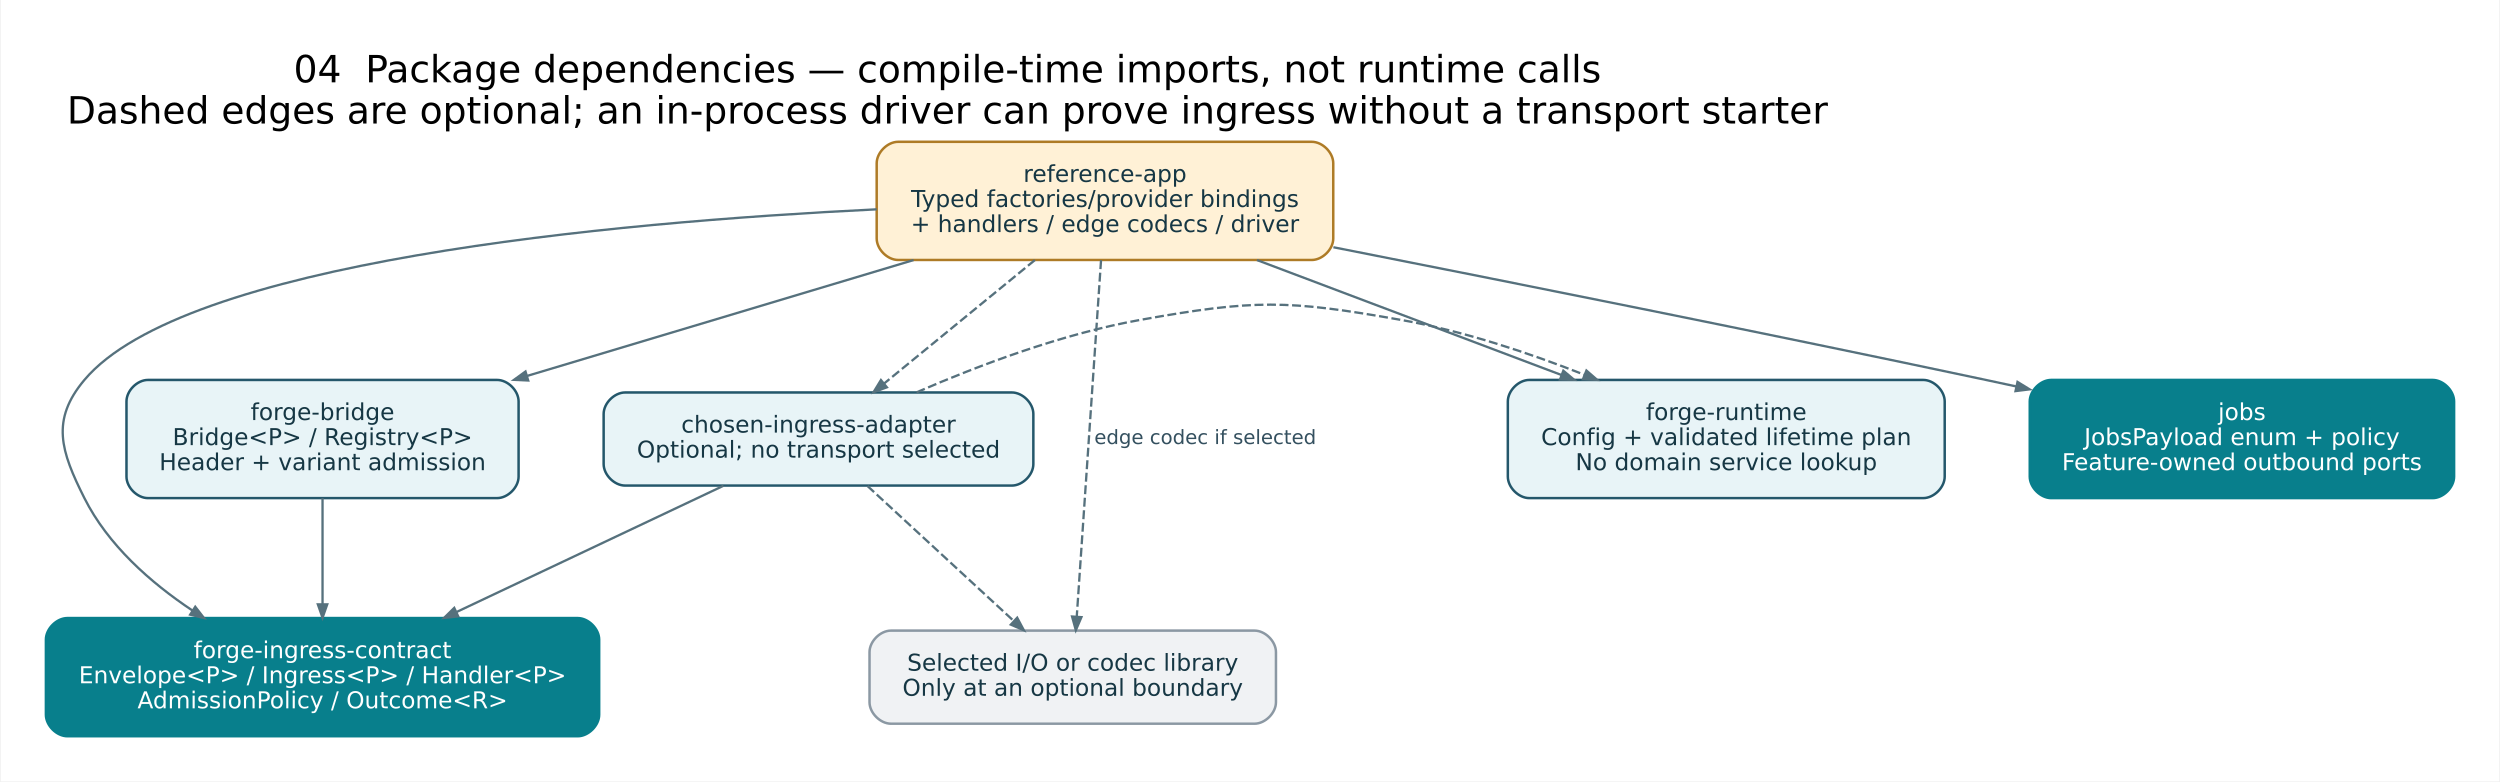
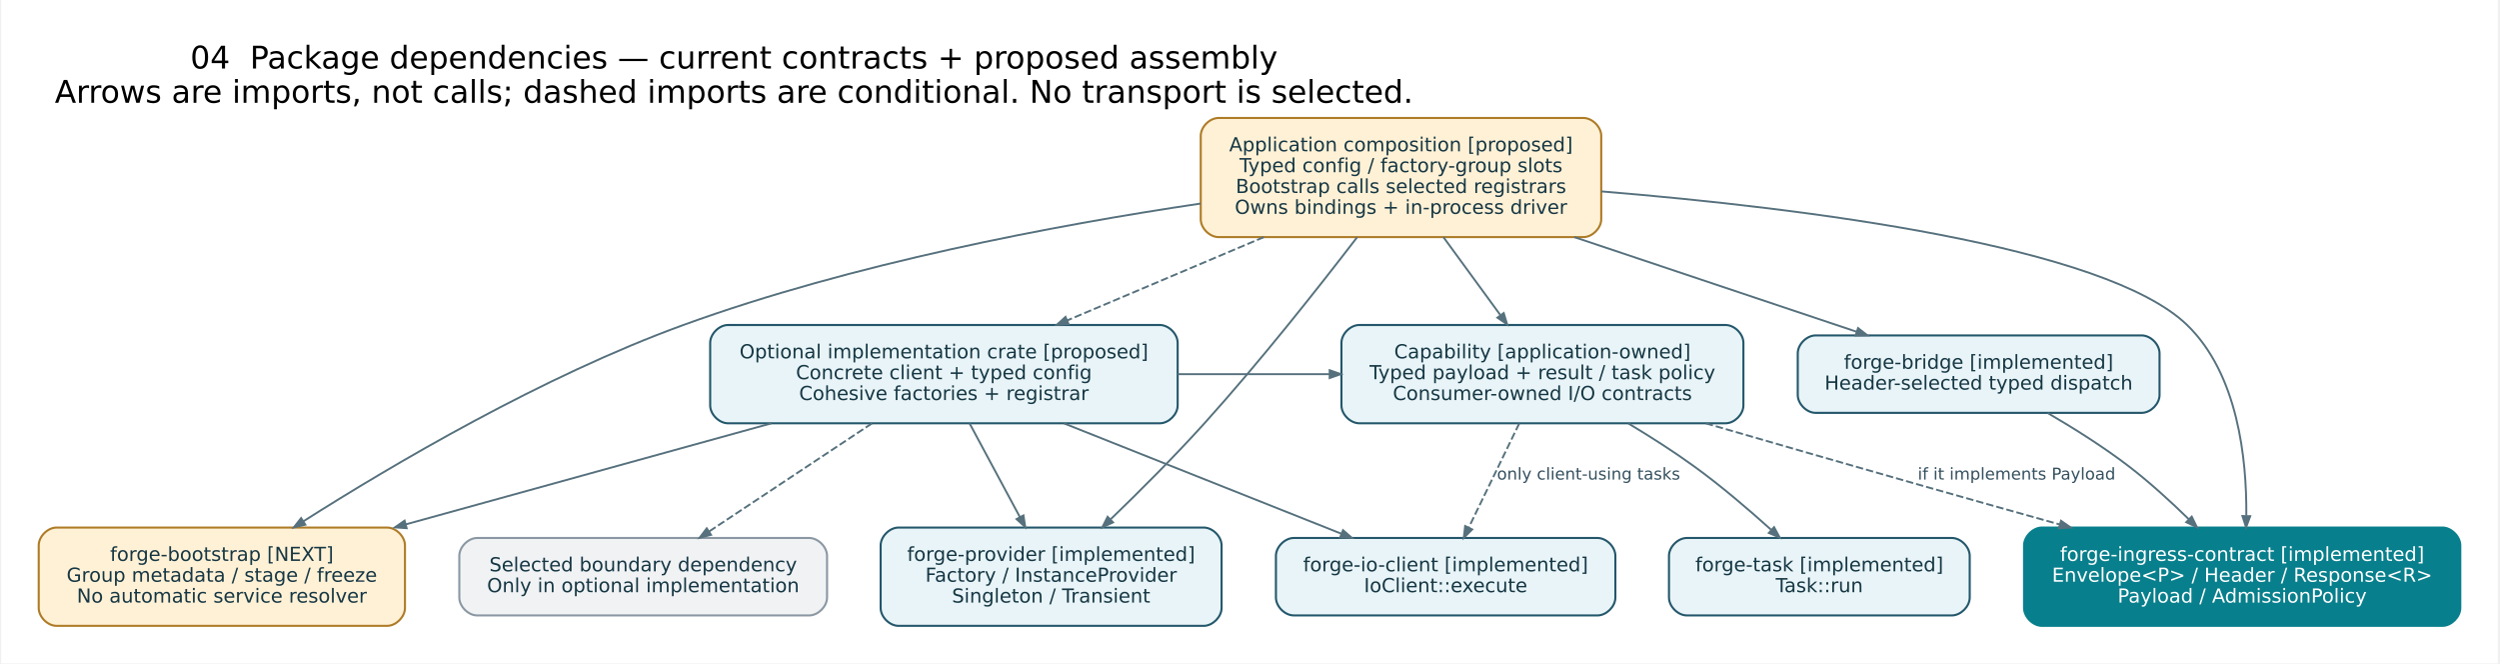
- <svg xmlns="http://www.w3.org/2000/svg" width="1395pt" height="436pt" viewBox="0.00 0.00 1395.40 436.40">
-   <g id="graph0" class="graph" transform="scale(1 1) rotate(0) translate(25.2 411.2)">
-     <polygon fill="white" stroke="transparent" points="-25.2,25.2 -25.2,-411.2 1370.2,-411.2 1370.2,25.2 -25.2,25.2" />
-     <text text-anchor="middle" x="503.5" y="-365.2" font-family="DejaVu Sans" font-size="21.00">04  Package dependencies — compile-time imports, not runtime calls</text>
-     <text text-anchor="middle" x="503.5" y="-342.2" font-family="DejaVu Sans" font-size="21.00">Dashed edges are optional; an in-process driver can prove ingress without a transport starter</text>
+ <svg xmlns="http://www.w3.org/2000/svg" width="1677pt" height="445pt" viewBox="0.00 0.00 1676.90 445.40">
+   <g id="graph0" class="graph" transform="scale(1 1) rotate(0) translate(25.2 420.2)">
+     <polygon fill="white" stroke="transparent" points="-25.2,25.2 -25.2,-420.2 1651.7,-420.2 1651.7,25.2 -25.2,25.2" />
+     <text text-anchor="middle" x="467" y="-374.2" font-family="DejaVu Sans" font-size="21.00">04  Package dependencies — current contracts + proposed assembly</text>
+     <text text-anchor="middle" x="467" y="-351.2" font-family="DejaVu Sans" font-size="21.00">Arrows are imports, not calls; dashed imports are conditional. No transport is selected.</text>
    <g id="node1" class="node">
-       <path fill="#fff1d6" stroke="#ae7b26" stroke-width="1.4" d="M707,-332C707,-332 476,-332 476,-332 470,-332 464,-326 464,-320 464,-320 464,-278 464,-278 464,-272 470,-266 476,-266 476,-266 707,-266 707,-266 713,-266 719,-272 719,-278 719,-278 719,-320 719,-320 719,-326 713,-332 707,-332" />
-       <text text-anchor="middle" x="591.5" y="-309.6" font-family="DejaVu Sans" font-size="13.00" fill="#163744">reference-app</text>
-       <text text-anchor="middle" x="591.5" y="-295.6" font-family="DejaVu Sans" font-size="13.00" fill="#163744">Typed factories/provider bindings</text>
-       <text text-anchor="middle" x="591.5" y="-281.6" font-family="DejaVu Sans" font-size="13.00" fill="#163744">+ handlers / edge codecs / driver</text>
+       <path fill="#fff1d6" stroke="#ae7b26" stroke-width="1.4" d="M1037.5,-341C1037.5,-341 792.5,-341 792.5,-341 786.5,-341 780.5,-335 780.5,-329 780.5,-329 780.5,-273 780.5,-273 780.5,-267 786.5,-261 792.5,-261 792.5,-261 1037.5,-261 1037.5,-261 1043.5,-261 1049.5,-267 1049.5,-273 1049.5,-273 1049.5,-329 1049.5,-329 1049.5,-335 1043.5,-341 1037.5,-341" />
+       <text text-anchor="middle" x="915" y="-318.6" font-family="DejaVu Sans" font-size="13.00" fill="#163744">Application composition [proposed]</text>
+       <text text-anchor="middle" x="915" y="-304.6" font-family="DejaVu Sans" font-size="13.00" fill="#163744">Typed config / factory-group slots</text>
+       <text text-anchor="middle" x="915" y="-290.6" font-family="DejaVu Sans" font-size="13.00" fill="#163744">Bootstrap calls selected registrars</text>
+       <text text-anchor="middle" x="915" y="-276.6" font-family="DejaVu Sans" font-size="13.00" fill="#163744">Owns bindings + in-process driver</text>
    </g>
    <g id="node2" class="node">
-       <path fill="#e8f4f7" stroke="#24576b" stroke-width="1.4" d="M539.5,-192C539.5,-192 323.5,-192 323.5,-192 317.5,-192 311.5,-186 311.5,-180 311.5,-180 311.5,-152 311.5,-152 311.5,-146 317.5,-140 323.5,-140 323.5,-140 539.5,-140 539.5,-140 545.5,-140 551.5,-146 551.5,-152 551.5,-152 551.5,-180 551.5,-180 551.5,-186 545.5,-192 539.5,-192" />
-       <text text-anchor="middle" x="431.5" y="-169.6" font-family="DejaVu Sans" font-size="13.00" fill="#163744">chosen-ingress-adapter</text>
-       <text text-anchor="middle" x="431.5" y="-155.6" font-family="DejaVu Sans" font-size="13.00" fill="#163744">Optional; no transport selected</text>
+       <path fill="#e8f4f7" stroke="#24576b" stroke-width="1.4" d="M1133,-202C1133,-202 887,-202 887,-202 881,-202 875,-196 875,-190 875,-190 875,-148 875,-148 875,-142 881,-136 887,-136 887,-136 1133,-136 1133,-136 1139,-136 1145,-142 1145,-148 1145,-148 1145,-190 1145,-190 1145,-196 1139,-202 1133,-202" />
+       <text text-anchor="middle" x="1010" y="-179.6" font-family="DejaVu Sans" font-size="13.00" fill="#163744">Capability [application-owned]</text>
+       <text text-anchor="middle" x="1010" y="-165.6" font-family="DejaVu Sans" font-size="13.00" fill="#163744">Typed payload + result / task policy</text>
+       <text text-anchor="middle" x="1010" y="-151.6" font-family="DejaVu Sans" font-size="13.00" fill="#163744">Consumer-owned I/O contracts</text>
+     </g>
+     <g id="edge1" class="edge">
+       <path fill="none" stroke="#56717d" stroke-width="1.3" d="M943.5,-261C955.57,-244.49 969.58,-225.31 981.63,-208.82" />
+       <polygon fill="#56717d" stroke="#56717d" stroke-width="1.3" points="984.01,-210.01 986.32,-202.41 979.77,-206.92 984.01,-210.01" />
+     </g>
+     <g id="node3" class="node">
+       <path fill="#e8f4f7" stroke="#24576b" stroke-width="1.4" d="M753,-202C753,-202 463,-202 463,-202 457,-202 451,-196 451,-190 451,-190 451,-148 451,-148 451,-142 457,-136 463,-136 463,-136 753,-136 753,-136 759,-136 765,-142 765,-148 765,-148 765,-190 765,-190 765,-196 759,-202 753,-202" />
+       <text text-anchor="middle" x="608" y="-179.6" font-family="DejaVu Sans" font-size="13.00" fill="#163744">Optional implementation crate [proposed]</text>
+       <text text-anchor="middle" x="608" y="-165.6" font-family="DejaVu Sans" font-size="13.00" fill="#163744">Concrete client + typed config</text>
+       <text text-anchor="middle" x="608" y="-151.6" font-family="DejaVu Sans" font-size="13.00" fill="#163744">Cohesive factories + registrar</text>
+     </g>
+     <g id="edge6" class="edge">
+       <path fill="none" stroke="#56717d" stroke-width="1.3" stroke-dasharray="5,2" d="M822.89,-261C780.9,-243.21 731.57,-222.33 690.77,-205.05" />
+       <polygon fill="#56717d" stroke="#56717d" stroke-width="1.3" points="691.71,-202.6 683.78,-202.09 689.66,-207.43 691.71,-202.6" />
+     </g>
+     <g id="node4" class="node">
+       <path fill="#fff1d6" stroke="#ae7b26" stroke-width="1.4" d="M234,-66C234,-66 12,-66 12,-66 6,-66 0,-60 0,-54 0,-54 0,-12 0,-12 0,-6 6,0 12,0 12,0 234,0 234,0 240,0 246,-6 246,-12 246,-12 246,-54 246,-54 246,-60 240,-66 234,-66" />
+       <text text-anchor="middle" x="123" y="-43.6" font-family="DejaVu Sans" font-size="13.00" fill="#163744">forge-bootstrap [NEXT]</text>
+       <text text-anchor="middle" x="123" y="-29.6" font-family="DejaVu Sans" font-size="13.00" fill="#163744">Group metadata / stage / freeze</text>
+       <text text-anchor="middle" x="123" y="-15.6" font-family="DejaVu Sans" font-size="13.00" fill="#163744">No automatic service resolver</text>
+     </g>
+     <g id="edge2" class="edge">
+       <path fill="none" stroke="#56717d" stroke-width="1.3" d="M780.4,-283.53C682.08,-268.91 546.66,-243.31 433,-202 338.63,-167.7 237.93,-108.39 177.75,-70.19" />
+       <polygon fill="#56717d" stroke="#56717d" stroke-width="1.3" points="179.07,-67.92 171.34,-66.1 176.25,-72.35 179.07,-67.92" />
+     </g>
+     <g id="node5" class="node">
+       <path fill="#e8f4f7" stroke="#24576b" stroke-width="1.4" d="M1412.5,-195C1412.5,-195 1193.5,-195 1193.5,-195 1187.5,-195 1181.5,-189 1181.5,-183 1181.5,-183 1181.5,-155 1181.5,-155 1181.5,-149 1187.5,-143 1193.5,-143 1193.5,-143 1412.5,-143 1412.5,-143 1418.5,-143 1424.5,-149 1424.5,-155 1424.5,-155 1424.5,-183 1424.5,-183 1424.5,-189 1418.5,-195 1412.5,-195" />
+       <text text-anchor="middle" x="1303" y="-172.6" font-family="DejaVu Sans" font-size="13.00" fill="#163744">forge-bridge [implemented]</text>
+       <text text-anchor="middle" x="1303" y="-158.6" font-family="DejaVu Sans" font-size="13.00" fill="#163744">Header-selected typed dispatch</text>
+     </g>
+     <g id="edge3" class="edge">
+       <path fill="none" stroke="#56717d" stroke-width="1.3" d="M1031.41,-261C1092.51,-240.52 1165.9,-215.94 1220.98,-197.48" />
+       <polygon fill="#56717d" stroke="#56717d" stroke-width="1.3" points="1222.01,-199.91 1228.28,-195.03 1220.34,-194.93 1222.01,-199.91" />
+     </g>
+     <g id="node6" class="node">
+       <path fill="#087f8c" stroke="#087f8c" stroke-width="1.4" d="M1614.5,-66C1614.5,-66 1345.5,-66 1345.5,-66 1339.5,-66 1333.5,-60 1333.5,-54 1333.5,-54 1333.5,-12 1333.5,-12 1333.5,-6 1339.5,0 1345.5,0 1345.5,0 1614.5,0 1614.5,0 1620.5,0 1626.5,-6 1626.5,-12 1626.5,-12 1626.5,-54 1626.5,-54 1626.5,-60 1620.5,-66 1614.5,-66" />
+       <text text-anchor="middle" x="1480" y="-43.6" font-family="DejaVu Sans" font-size="13.00" fill="white">forge-ingress-contract [implemented]</text>
+       <text text-anchor="middle" x="1480" y="-29.6" font-family="DejaVu Sans" font-size="13.00" fill="white">Envelope&lt;P&gt; / Header / Response&lt;R&gt;</text>
+       <text text-anchor="middle" x="1480" y="-15.6" font-family="DejaVu Sans" font-size="13.00" fill="white">Payload / AdmissionPolicy</text>
+     </g>
+     <g id="edge4" class="edge">
+       <path fill="none" stroke="#56717d" stroke-width="1.3" d="M1049.59,-291.69C1187.12,-280.38 1388.09,-255.11 1443,-202 1477.07,-169.05 1483.12,-112.38 1482.79,-74.07" />
+       <polygon fill="#56717d" stroke="#56717d" stroke-width="1.3" points="1485.41,-73.63 1482.63,-66.19 1480.16,-73.74 1485.41,-73.63" />
+     </g>
+     <g id="node7" class="node">
+       <path fill="#e8f4f7" stroke="#24576b" stroke-width="1.4" d="M782.5,-66C782.5,-66 577.5,-66 577.5,-66 571.5,-66 565.5,-60 565.5,-54 565.5,-54 565.5,-12 565.5,-12 565.5,-6 571.5,0 577.5,0 577.5,0 782.5,0 782.5,0 788.5,0 794.5,-6 794.5,-12 794.5,-12 794.5,-54 794.5,-54 794.5,-60 788.5,-66 782.5,-66" />
+       <text text-anchor="middle" x="680" y="-43.6" font-family="DejaVu Sans" font-size="13.00" fill="#163744">forge-provider [implemented]</text>
+       <text text-anchor="middle" x="680" y="-29.6" font-family="DejaVu Sans" font-size="13.00" fill="#163744">Factory / InstanceProvider</text>
+       <text text-anchor="middle" x="680" y="-15.6" font-family="DejaVu Sans" font-size="13.00" fill="#163744">Singleton / Transient</text>
    </g>
    <g id="edge5" class="edge">
-       <path fill="none" stroke="#56717d" stroke-width="1.3" stroke-dasharray="5,2" d="M552.36,-265.95C526.66,-244.92 493.28,-217.59 468.11,-196.98" />
-       <polygon fill="#56717d" stroke="#56717d" stroke-width="1.3" points="469.69,-194.88 462.23,-192.16 466.37,-198.94 469.69,-194.88" />
-     </g>
-     <g id="node3" class="node">
-       <path fill="#e8f4f7" stroke="#24576b" stroke-width="1.4" d="M1048.5,-199C1048.5,-199 828.5,-199 828.5,-199 822.5,-199 816.5,-193 816.5,-187 816.5,-187 816.5,-145 816.5,-145 816.5,-139 822.5,-133 828.5,-133 828.5,-133 1048.5,-133 1048.5,-133 1054.5,-133 1060.5,-139 1060.5,-145 1060.5,-145 1060.5,-187 1060.5,-187 1060.5,-193 1054.5,-199 1048.5,-199" />
-       <text text-anchor="middle" x="938.5" y="-176.6" font-family="DejaVu Sans" font-size="13.00" fill="#163744">forge-runtime</text>
-       <text text-anchor="middle" x="938.5" y="-162.6" font-family="DejaVu Sans" font-size="13.00" fill="#163744">Config + validated lifetime plan</text>
-       <text text-anchor="middle" x="938.5" y="-148.6" font-family="DejaVu Sans" font-size="13.00" fill="#163744">No domain service lookup</text>
-     </g>
-     <g id="edge1" class="edge">
-       <path fill="none" stroke="#56717d" stroke-width="1.3" d="M676.39,-265.95C727.94,-246.49 793.77,-221.64 846.56,-201.71" />
-       <polygon fill="#56717d" stroke="#56717d" stroke-width="1.3" points="847.5,-204.16 853.59,-199.06 845.65,-199.25 847.5,-204.16" />
-     </g>
-     <g id="node4" class="node">
-       <path fill="#e8f4f7" stroke="#24576b" stroke-width="1.4" d="M252,-199C252,-199 57,-199 57,-199 51,-199 45,-193 45,-187 45,-187 45,-145 45,-145 45,-139 51,-133 57,-133 57,-133 252,-133 252,-133 258,-133 264,-139 264,-145 264,-145 264,-187 264,-187 264,-193 258,-199 252,-199" />
-       <text text-anchor="middle" x="154.5" y="-176.6" font-family="DejaVu Sans" font-size="13.00" fill="#163744">forge-bridge</text>
-       <text text-anchor="middle" x="154.5" y="-162.6" font-family="DejaVu Sans" font-size="13.00" fill="#163744">Bridge&lt;P&gt; / Registry&lt;P&gt;</text>
-       <text text-anchor="middle" x="154.5" y="-148.6" font-family="DejaVu Sans" font-size="13.00" fill="#163744">Header + variant admission</text>
-     </g>
-     <g id="edge2" class="edge">
-       <path fill="none" stroke="#56717d" stroke-width="1.3" d="M484.6,-265.95C419.14,-246.33 335.41,-221.23 268.66,-201.22" />
-       <polygon fill="#56717d" stroke="#56717d" stroke-width="1.3" points="269.37,-198.69 261.43,-199.06 267.86,-203.72 269.37,-198.69" />
-     </g>
-     <g id="node5" class="node">
-       <path fill="#087f8c" stroke="#087f8c" stroke-width="1.4" d="M297,-66C297,-66 12,-66 12,-66 6,-66 0,-60 0,-54 0,-54 0,-12 0,-12 0,-6 6,0 12,0 12,0 297,0 297,0 303,0 309,-6 309,-12 309,-12 309,-54 309,-54 309,-60 303,-66 297,-66" />
-       <text text-anchor="middle" x="154.5" y="-43.6" font-family="DejaVu Sans" font-size="13.00" fill="white">forge-ingress-contract</text>
-       <text text-anchor="middle" x="154.5" y="-29.6" font-family="DejaVu Sans" font-size="13.00" fill="white">Envelope&lt;P&gt; / Ingress&lt;P&gt; / Handler&lt;P&gt;</text>
-       <text text-anchor="middle" x="154.5" y="-15.6" font-family="DejaVu Sans" font-size="13.00" fill="white">AdmissionPolicy / Outcome&lt;R&gt;</text>
-     </g>
-     <g id="edge3" class="edge">
-       <path fill="none" stroke="#56717d" stroke-width="1.3" d="M463.98,-294.29C313.57,-286.91 76.91,-264.86 21.5,-199 2.62,-176.55 8.33,-159.21 21.5,-133 34.61,-106.91 58.21,-85.95 81.93,-70.15" />
-       <polygon fill="#56717d" stroke="#56717d" stroke-width="1.3" points="83.41,-72.32 88.28,-66.04 80.56,-67.91 83.41,-72.32" />
-     </g>
-     <g id="node6" class="node">
-       <path fill="#087f8c" stroke="#087f8c" stroke-width="1.4" d="M1333,-199C1333,-199 1120,-199 1120,-199 1114,-199 1108,-193 1108,-187 1108,-187 1108,-145 1108,-145 1108,-139 1114,-133 1120,-133 1120,-133 1333,-133 1333,-133 1339,-133 1345,-139 1345,-145 1345,-145 1345,-187 1345,-187 1345,-193 1339,-199 1333,-199" />
-       <text text-anchor="middle" x="1226.5" y="-176.6" font-family="DejaVu Sans" font-size="13.00" fill="white">jobs</text>
-       <text text-anchor="middle" x="1226.5" y="-162.6" font-family="DejaVu Sans" font-size="13.00" fill="white">JobsPayload enum + policy</text>
-       <text text-anchor="middle" x="1226.5" y="-148.6" font-family="DejaVu Sans" font-size="13.00" fill="white">Feature-owned outbound ports</text>
-     </g>
-     <g id="edge4" class="edge">
-       <path fill="none" stroke="#56717d" stroke-width="1.3" d="M719.08,-273.11C818.49,-253.53 959.92,-225.26 1083.5,-199 1089.1,-197.81 1094.82,-196.58 1100.59,-195.33" />
-       <polygon fill="#56717d" stroke="#56717d" stroke-width="1.3" points="1101.16,-197.9 1107.93,-193.74 1100.05,-192.77 1101.16,-197.9" />
-     </g>
-     <g id="node7" class="node">
-       <path fill="#f0f2f4" stroke="#8b98a3" stroke-width="1.4" d="M675,-59C675,-59 472,-59 472,-59 466,-59 460,-53 460,-47 460,-47 460,-19 460,-19 460,-13 466,-7 472,-7 472,-7 675,-7 675,-7 681,-7 687,-13 687,-19 687,-19 687,-47 687,-47 687,-53 681,-59 675,-59" />
-       <text text-anchor="middle" x="573.5" y="-36.6" font-family="DejaVu Sans" font-size="13.00" fill="#163744">Selected I/O or codec library</text>
-       <text text-anchor="middle" x="573.5" y="-22.6" font-family="DejaVu Sans" font-size="13.00" fill="#163744">Only at an optional boundary</text>
-     </g>
-     <g id="edge6" class="edge">
-       <path fill="none" stroke="#56717d" stroke-width="1.3" stroke-dasharray="5,2" d="M589.31,-265.89C585.87,-215.41 579.23,-118 575.75,-66.98" />
-       <polygon fill="#56717d" stroke="#56717d" stroke-width="1.3" points="578.35,-66.51 575.22,-59.21 573.11,-66.87 578.35,-66.51" />
-       <text text-anchor="middle" x="647.5" y="-163.2" font-family="DejaVu Sans" font-size="11.00" fill="#34505f">edge codec if selected</text>
+       <path fill="none" stroke="#56717d" stroke-width="1.3" d="M885.51,-260.88C859.51,-227 820.09,-177.11 783,-136 763.05,-113.89 739.54,-90.43 720.02,-71.59" />
+       <polygon fill="#56717d" stroke="#56717d" stroke-width="1.3" points="721.59,-69.46 714.37,-66.15 717.95,-73.24 721.59,-69.46" />
    </g>
    <g id="edge8" class="edge">
-       <path fill="none" stroke="#56717d" stroke-width="1.3" stroke-dasharray="5,2" d="M486.26,-192.07C521.1,-207.19 567.66,-224.73 611,-232.5 674.87,-243.95 693.11,-243.84 757,-232.5 791.56,-226.37 828.18,-214.15 859.4,-201.84" />
-       <polygon fill="#56717d" stroke="#56717d" stroke-width="1.3" points="860.4,-204.26 866.39,-199.04 858.45,-199.39 860.4,-204.26" />
+       <path fill="none" stroke="#56717d" stroke-width="1.3" stroke-dasharray="5,2" d="M1119.71,-135.98C1163.9,-123.15 1215.35,-108.28 1262,-95 1292.88,-86.21 1326.26,-76.81 1357.39,-68.1" />
+       <polygon fill="#56717d" stroke="#56717d" stroke-width="1.3" points="1358.31,-70.56 1364.83,-66.02 1356.9,-65.51 1358.31,-70.56" />
+       <text text-anchor="middle" x="1328.5" y="-98.2" font-family="DejaVu Sans" font-size="11.00" fill="#34505f">if it implements Payload</text>
+     </g>
+     <g id="node8" class="node">
+       <path fill="#e8f4f7" stroke="#24576b" stroke-width="1.4" d="M1285,-59C1285,-59 1107,-59 1107,-59 1101,-59 1095,-53 1095,-47 1095,-47 1095,-19 1095,-19 1095,-13 1101,-7 1107,-7 1107,-7 1285,-7 1285,-7 1291,-7 1297,-13 1297,-19 1297,-19 1297,-47 1297,-47 1297,-53 1291,-59 1285,-59" />
+       <text text-anchor="middle" x="1196" y="-36.6" font-family="DejaVu Sans" font-size="13.00" fill="#163744">forge-task [implemented]</text>
+       <text text-anchor="middle" x="1196" y="-22.6" font-family="DejaVu Sans" font-size="13.00" fill="#163744">Task::run</text>
    </g>
    <g id="edge7" class="edge">
-       <path fill="none" stroke="#56717d" stroke-width="1.3" d="M378.42,-139.9C336.12,-119.89 276.38,-91.64 229.25,-69.35" />
-       <polygon fill="#56717d" stroke="#56717d" stroke-width="1.3" points="230.29,-66.94 222.39,-66.11 228.05,-71.69 230.29,-66.94" />
+       <path fill="none" stroke="#56717d" stroke-width="1.3" d="M1067.79,-135.85C1082.54,-127 1098.13,-117.05 1112,-107 1129.82,-94.09 1148.4,-78.22 1163.55,-64.57" />
+       <polygon fill="#56717d" stroke="#56717d" stroke-width="1.3" points="1165.6,-66.26 1169.39,-59.27 1162.07,-62.37 1165.6,-66.26" />
+     </g>
+     <g id="node9" class="node">
+       <path fill="#e8f4f7" stroke="#24576b" stroke-width="1.4" d="M1047,-59C1047,-59 843,-59 843,-59 837,-59 831,-53 831,-47 831,-47 831,-19 831,-19 831,-13 837,-7 843,-7 843,-7 1047,-7 1047,-7 1053,-7 1059,-13 1059,-19 1059,-19 1059,-47 1059,-47 1059,-53 1053,-59 1047,-59" />
+       <text text-anchor="middle" x="945" y="-36.6" font-family="DejaVu Sans" font-size="13.00" fill="#163744">forge-io-client [implemented]</text>
+       <text text-anchor="middle" x="945" y="-22.6" font-family="DejaVu Sans" font-size="13.00" fill="#163744">IoClient::execute</text>
    </g>
    <g id="edge9" class="edge">
-       <path fill="none" stroke="#56717d" stroke-width="1.3" stroke-dasharray="5,2" d="M458.88,-139.74C482.16,-118.27 515.65,-87.37 540.42,-64.51" />
-       <polygon fill="#56717d" stroke="#56717d" stroke-width="1.3" points="542.47,-66.2 546.21,-59.18 538.91,-62.34 542.47,-66.2" />
+       <path fill="none" stroke="#56717d" stroke-width="1.3" stroke-dasharray="5,2" d="M994.43,-135.9C984.17,-114.76 970.79,-87.17 960.54,-66.04" />
+       <polygon fill="#56717d" stroke="#56717d" stroke-width="1.3" points="962.83,-64.74 957.19,-59.14 958.1,-67.03 962.83,-64.74" />
+       <text text-anchor="middle" x="1041" y="-98.2" font-family="DejaVu Sans" font-size="11.00" fill="#34505f">only client-using tasks</text>
+     </g>
+     <g id="edge13" class="edge">
+       <path fill="none" stroke="#56717d" stroke-width="1.3" d="M765.03,-169C798.99,-169 832.94,-169 866.89,-169" />
+       <polygon fill="#56717d" stroke="#56717d" stroke-width="1.3" points="867.1,-171.63 874.6,-169 867.1,-166.38 867.1,-171.63" />
    </g>
    <g id="edge10" class="edge">
-       <path fill="none" stroke="#56717d" stroke-width="1.3" d="M154.5,-132.95C154.5,-115.11 154.5,-92.74 154.5,-73.79" />
-       <polygon fill="#56717d" stroke="#56717d" stroke-width="1.3" points="157.13,-73.67 154.5,-66.17 151.88,-73.67 157.13,-73.67" />
+       <path fill="none" stroke="#56717d" stroke-width="1.3" d="M492.14,-135.99C418.03,-115.51 321.99,-88.98 246.45,-68.11" />
+       <polygon fill="#56717d" stroke="#56717d" stroke-width="1.3" points="247.13,-65.57 239.21,-66.11 245.74,-70.63 247.13,-65.57" />
+     </g>
+     <g id="edge11" class="edge">
+       <path fill="none" stroke="#56717d" stroke-width="1.3" d="M625.25,-135.9C635.41,-116.98 648.35,-92.91 659.09,-72.91" />
+       <polygon fill="#56717d" stroke="#56717d" stroke-width="1.3" points="661.41,-74.15 662.65,-66.3 656.78,-71.66 661.41,-74.15" />
+     </g>
+     <g id="edge12" class="edge">
+       <path fill="none" stroke="#56717d" stroke-width="1.3" d="M688.72,-135.9C745.47,-113.34 820.64,-83.45 874.88,-61.88" />
+       <polygon fill="#56717d" stroke="#56717d" stroke-width="1.3" points="876.06,-64.24 882.06,-59.03 874.12,-59.36 876.06,-64.24" />
+     </g>
+     <g id="node10" class="node">
+       <path fill="#f0f2f4" stroke="#8b98a3" stroke-width="1.4" d="M517.5,-59C517.5,-59 294.5,-59 294.5,-59 288.5,-59 282.5,-53 282.5,-47 282.5,-47 282.5,-19 282.5,-19 282.5,-13 288.5,-7 294.5,-7 294.5,-7 517.5,-7 517.5,-7 523.5,-7 529.5,-13 529.5,-19 529.5,-19 529.5,-47 529.5,-47 529.5,-53 523.5,-59 517.5,-59" />
+       <text text-anchor="middle" x="406" y="-36.6" font-family="DejaVu Sans" font-size="13.00" fill="#163744">Selected boundary dependency</text>
+       <text text-anchor="middle" x="406" y="-22.6" font-family="DejaVu Sans" font-size="13.00" fill="#163744">Only in optional implementation</text>
+     </g>
+     <g id="edge14" class="edge">
+       <path fill="none" stroke="#56717d" stroke-width="1.3" stroke-dasharray="5,2" d="M559.62,-135.9C526.35,-113.84 482.52,-84.76 450.2,-63.32" />
+       <polygon fill="#56717d" stroke="#56717d" stroke-width="1.3" points="451.59,-61.09 443.89,-59.14 448.69,-65.47 451.59,-61.09" />
+     </g>
+     <g id="edge15" class="edge">
+       <path fill="none" stroke="#56717d" stroke-width="1.3" d="M1349.4,-142.88C1367.07,-132.58 1387.01,-120.03 1404,-107 1417.85,-96.38 1431.93,-83.54 1444.14,-71.6" />
+       <polygon fill="#56717d" stroke="#56717d" stroke-width="1.3" points="1446.13,-73.34 1449.62,-66.2 1442.44,-69.6 1446.13,-73.34" />
    </g>
  </g>
</svg>
